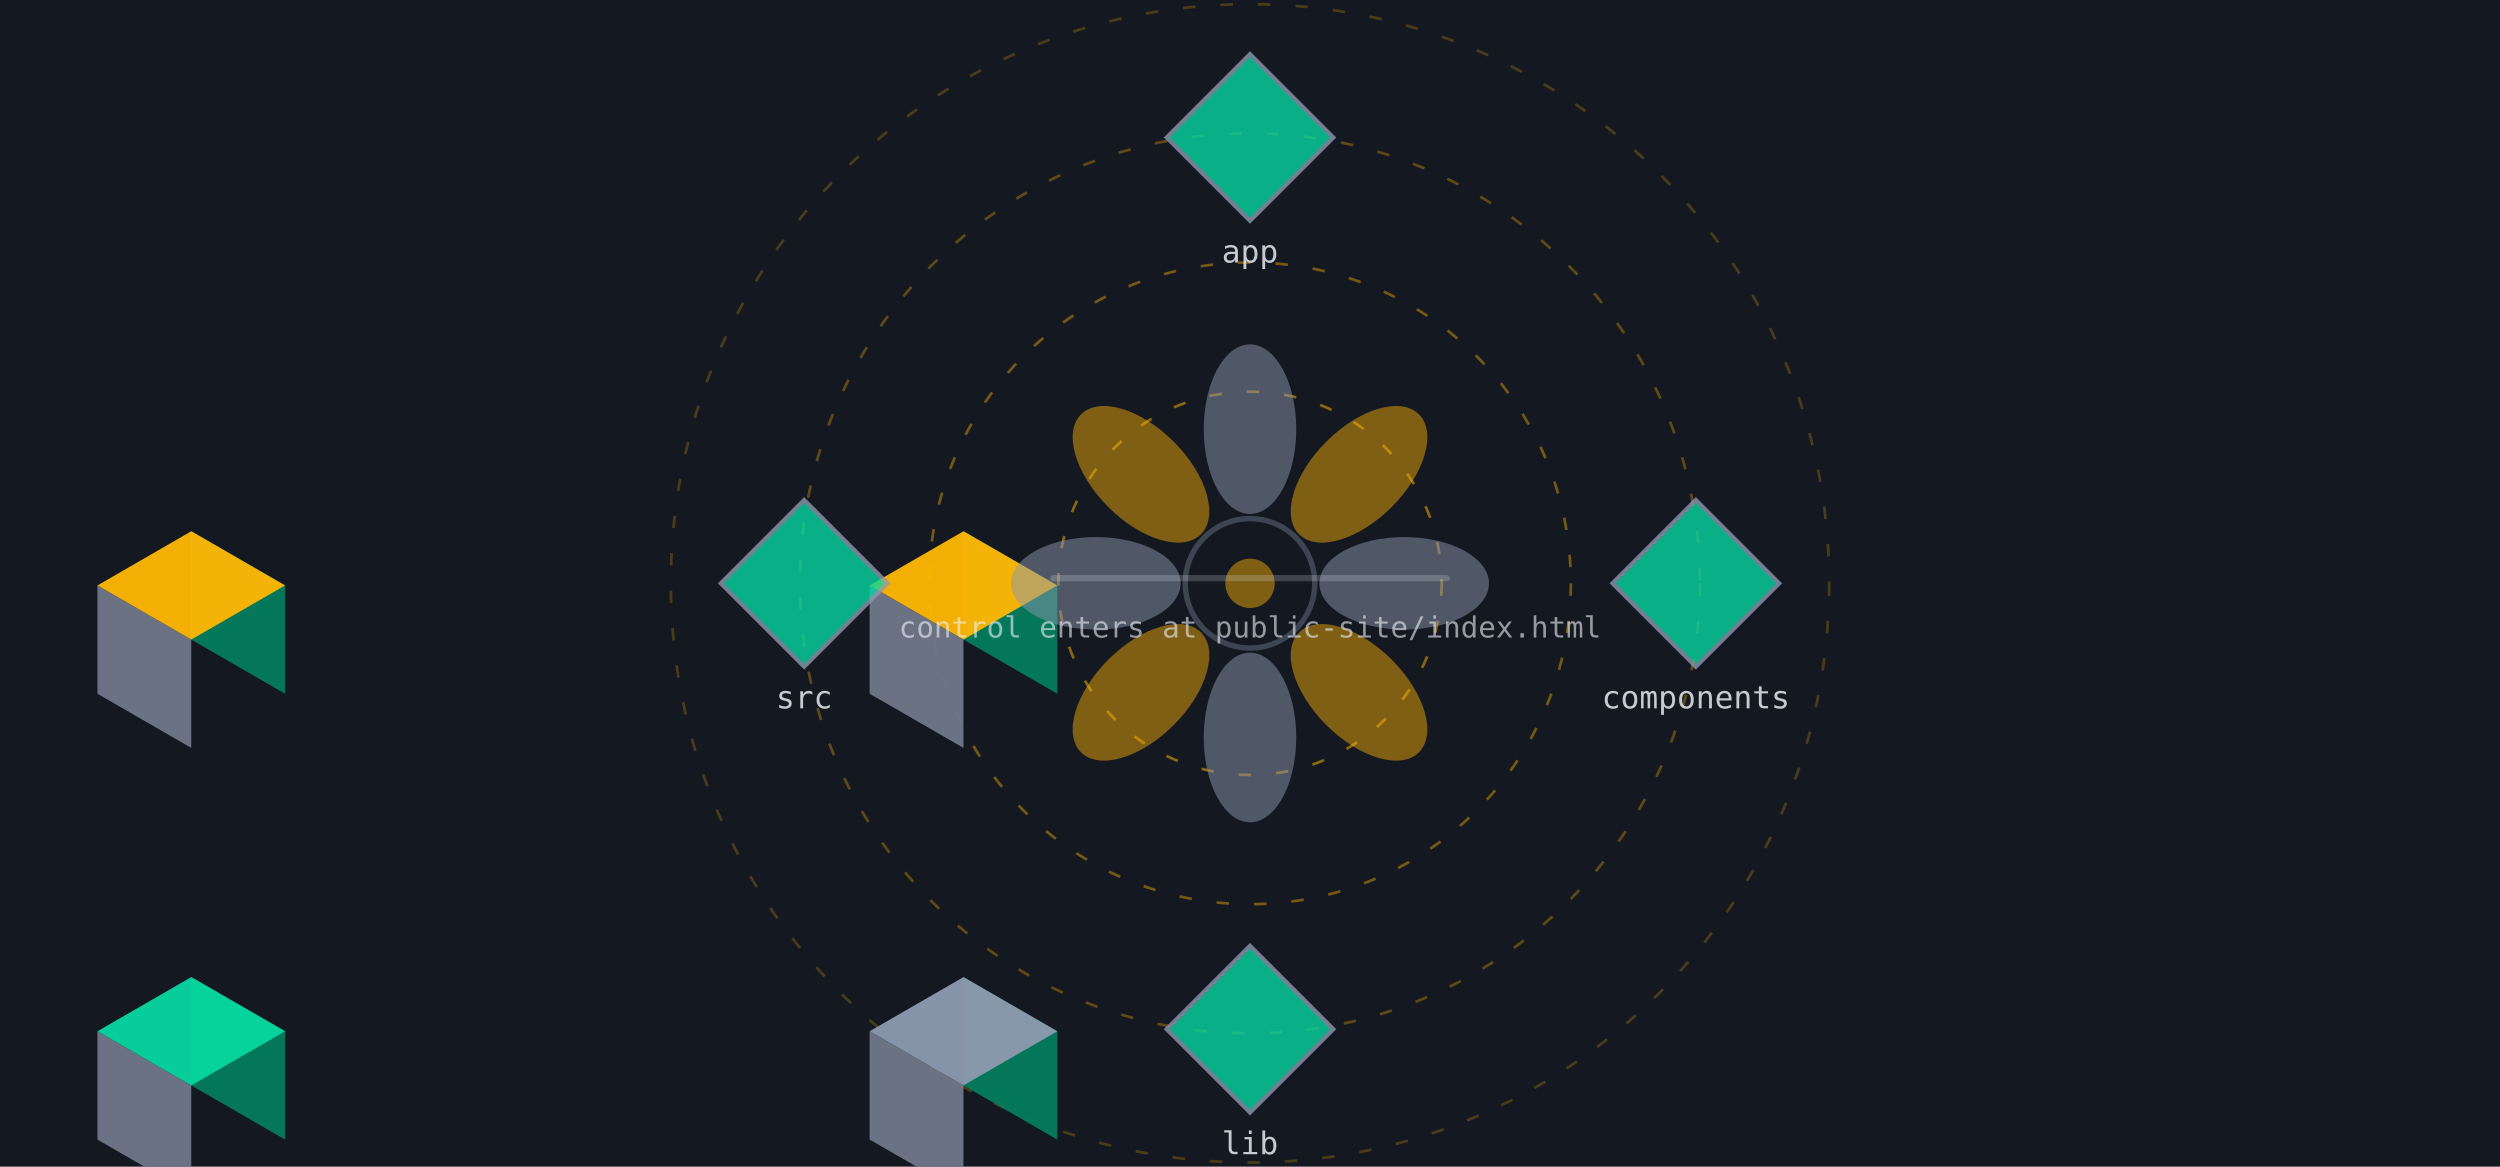
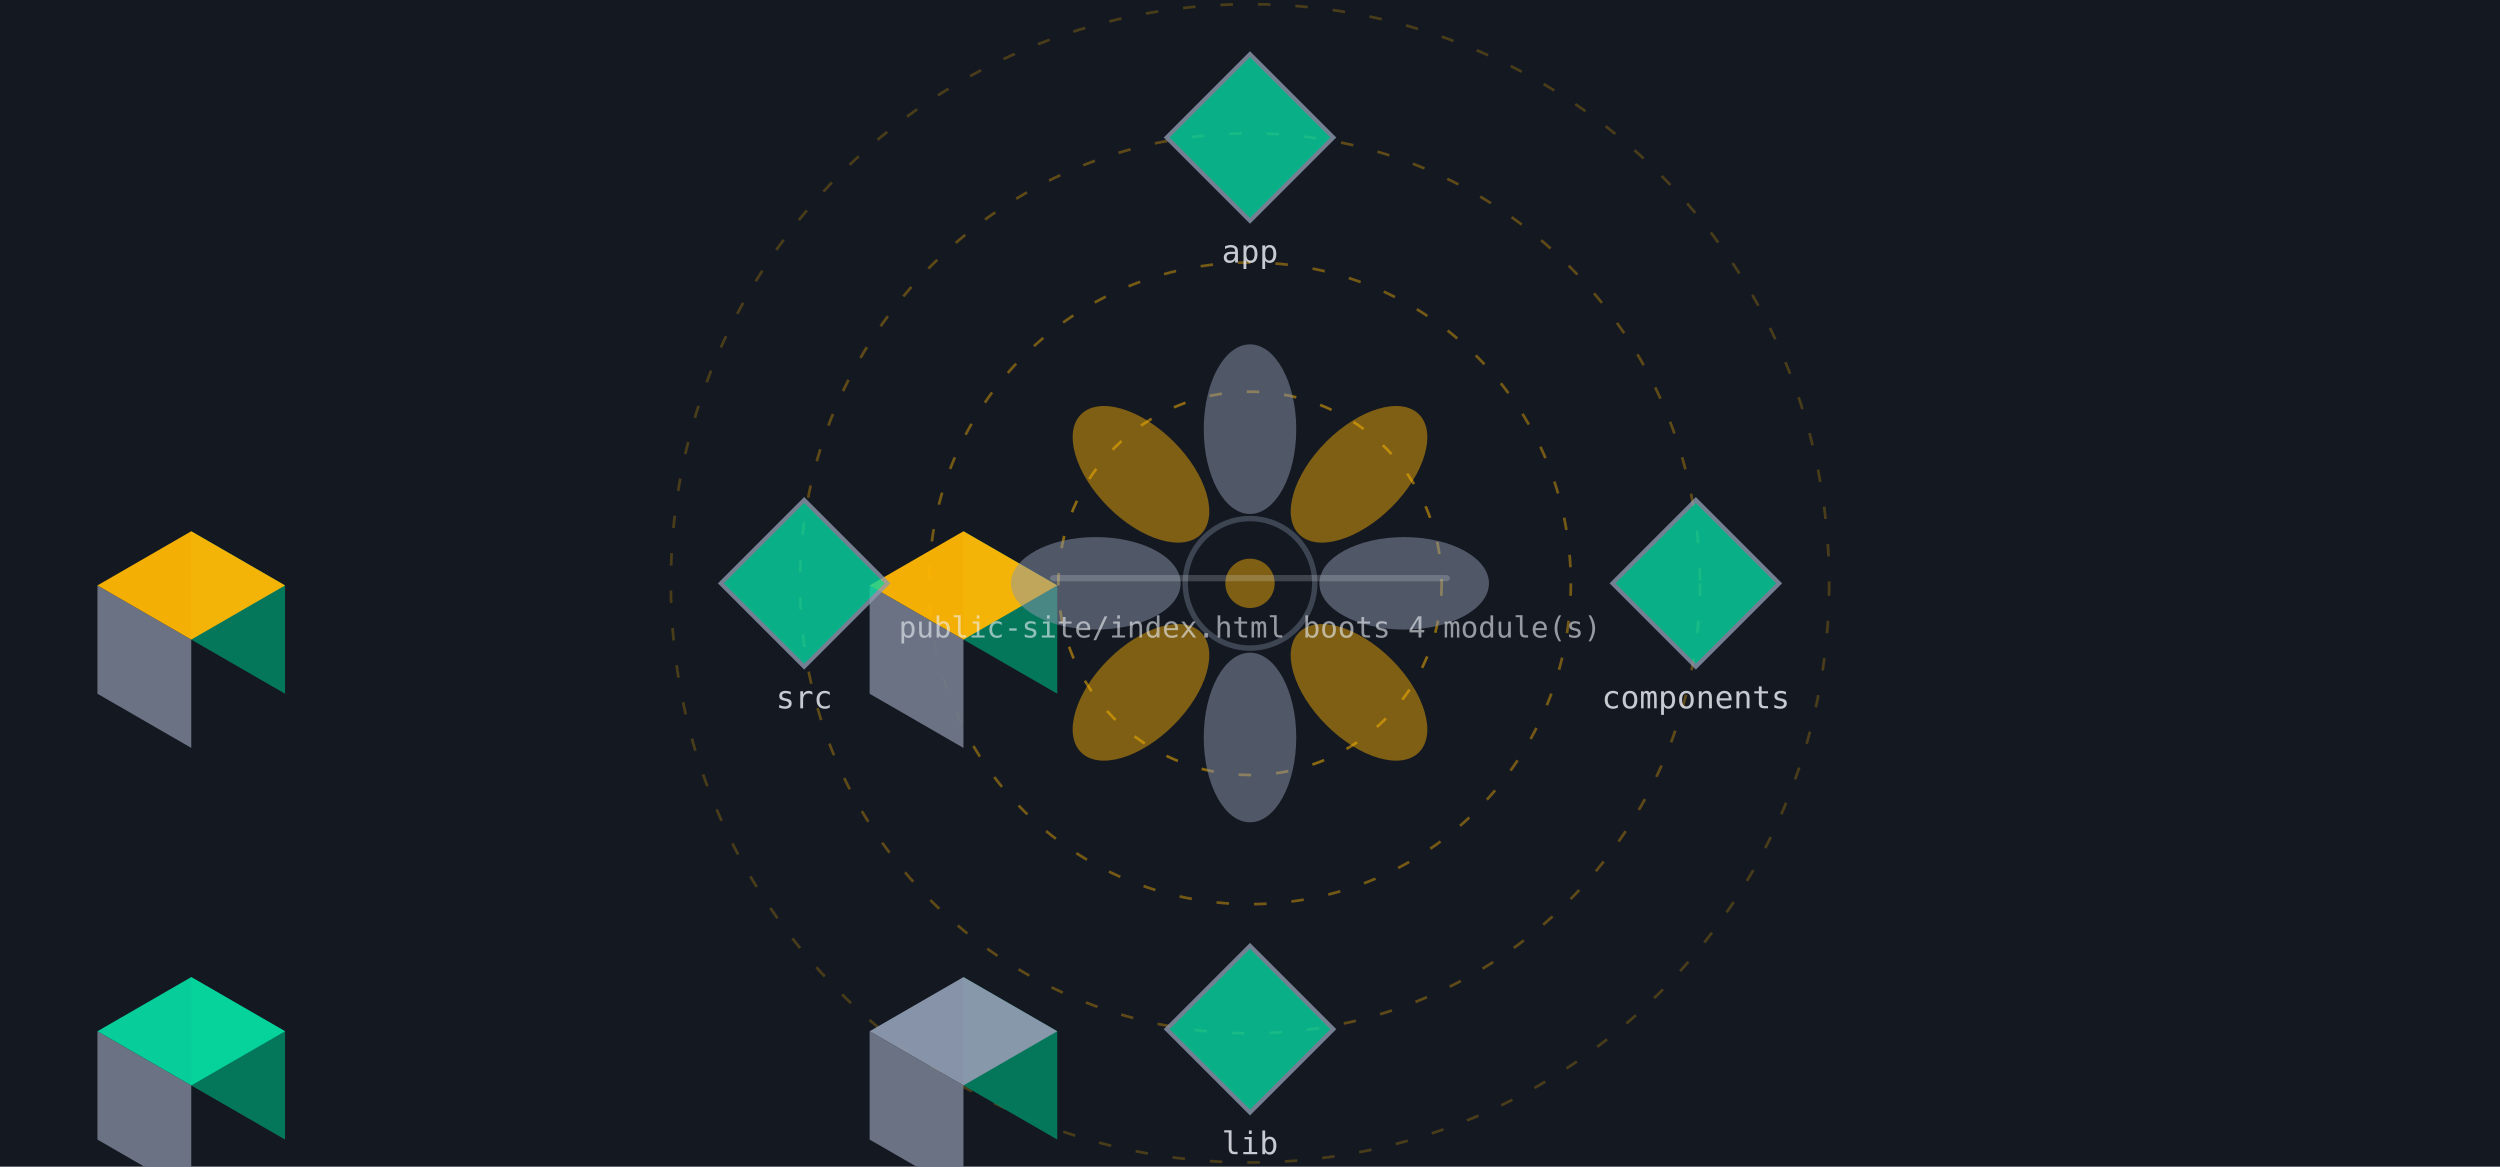
<svg xmlns="http://www.w3.org/2000/svg" viewBox="0 0 1200 560" width="1200" height="560" role="img" aria-label="betterfintech workflow">
  <rect width="1200" height="560" fill="#141821" />
  <defs>
    <linearGradient id="gk" x1="0" y1="0" x2="1" y2="1">
      <stop offset="0%" stop-color="#ffb703" />
      <stop offset="100%" stop-color="#8d99ae" />
    </linearGradient>
  </defs>
  <circle cx="600.00" cy="280.00" r="92.00" fill="none" stroke="rgba(255,183,3,0.500)" stroke-width="1.30" opacity="1.00" stroke-dasharray="6 12" />
  <g>
    <circle cx="600.00" cy="280.00" r="92.00" fill="none" stroke="#06d6a0" stroke-width="2.60" opacity="0.00" />
    <animate attributeName="opacity" values="0;0.85;0" dur="19.6s" begin="0.0s" repeatCount="indefinite" />
  </g>
  <circle cx="600.00" cy="280.00" r="154.00" fill="none" stroke="rgba(255,183,3,0.410)" stroke-width="1.30" opacity="1.00" stroke-dasharray="6 12" />
  <g>
    <circle cx="600.00" cy="280.00" r="154.00" fill="none" stroke="#06d6a0" stroke-width="2.60" opacity="0.00" />
    <animate attributeName="opacity" values="0;0.85;0" dur="19.6s" begin="0.6s" repeatCount="indefinite" />
  </g>
  <circle cx="600.00" cy="280.00" r="216.00" fill="none" stroke="rgba(255,183,3,0.320)" stroke-width="1.30" opacity="1.00" stroke-dasharray="6 12" />
  <g>
    <circle cx="600.00" cy="280.00" r="216.00" fill="none" stroke="#06d6a0" stroke-width="2.60" opacity="0.00" />
    <animate attributeName="opacity" values="0;0.85;0" dur="19.6s" begin="1.2s" repeatCount="indefinite" />
  </g>
  <circle cx="600.00" cy="280.00" r="278.00" fill="none" stroke="rgba(255,183,3,0.230)" stroke-width="1.30" opacity="1.00" stroke-dasharray="6 12" />
  <g>
    <circle cx="600.00" cy="280.00" r="278.00" fill="none" stroke="#06d6a0" stroke-width="2.60" opacity="0.00" />
    <animate attributeName="opacity" values="0;0.85;0" dur="19.6s" begin="1.8s" repeatCount="indefinite" />
  </g>
  <polygon points="462.46,307.00 507.49,333.00 507.49,281.00 462.46,255.00" fill="#037c5d" opacity="0.95" />
  <polygon points="417.42,333.00 462.46,359.00 462.46,307.00 417.42,281.00" fill="#6e7788" opacity="0.95" />
  <polygon points="462.46,255.00 507.49,281.00 462.46,307.00 417.42,281.00" fill="#ffb703" opacity="0.95" />
  <text x="600" y="126" font-family="ui-monospace,Menlo,monospace" font-size="15" fill="rgba(238,241,246,0.820)" text-anchor="middle">app</text>
  <g>
    <polygon points="600.00,26.00 640.00,66.00 600.00,106.00 560.00,66.00" fill="#06d6a0" opacity="0.80" stroke="#8d99ae" stroke-width="2" />
    <animate attributeName="opacity" values="0.25;1.0;0.25" dur="19.6s" begin="0.0s" repeatCount="indefinite" />
  </g>
  <polygon points="462.46,521.00 507.49,547.00 507.49,495.00 462.46,469.00" fill="#037c5d" opacity="0.95" />
  <polygon points="417.42,547.00 462.46,573.00 462.46,521.00 417.42,495.00" fill="#6e7788" opacity="0.95" />
  <polygon points="462.46,469.00 507.49,495.00 462.46,521.00 417.42,495.00" fill="#8d99ae" opacity="0.95" />
  <text x="814" y="340" font-family="ui-monospace,Menlo,monospace" font-size="15" fill="rgba(238,241,246,0.820)" text-anchor="middle">components</text>
  <g>
    <polygon points="814.00,240.00 854.00,280.00 814.00,320.00 774.00,280.00" fill="#06d6a0" opacity="0.80" stroke="#8d99ae" stroke-width="2" />
    <animate attributeName="opacity" values="0.25;1.0;0.25" dur="19.6s" begin="4.9s" repeatCount="indefinite" />
  </g>
  <polygon points="91.80,521.00 136.83,547.00 136.83,495.00 91.80,469.00" fill="#037c5d" opacity="0.95" />
  <polygon points="46.77,547.00 91.80,573.00 91.80,521.00 46.77,495.00" fill="#6e7788" opacity="0.95" />
  <polygon points="91.80,469.00 136.83,495.00 91.80,521.00 46.77,495.00" fill="#06d6a0" opacity="0.95" />
  <text x="600" y="554" font-family="ui-monospace,Menlo,monospace" font-size="15" fill="rgba(238,241,246,0.820)" text-anchor="middle">lib</text>
  <g>
    <polygon points="600.00,454.00 640.00,494.00 600.00,534.00 560.00,494.00" fill="#06d6a0" opacity="0.80" stroke="#8d99ae" stroke-width="2" />
    <animate attributeName="opacity" values="0.25;1.0;0.25" dur="19.6s" begin="9.8s" repeatCount="indefinite" />
  </g>
  <polygon points="91.80,307.00 136.83,333.00 136.83,281.00 91.80,255.00" fill="#037c5d" opacity="0.95" />
  <polygon points="46.77,333.00 91.80,359.00 91.80,307.00 46.77,281.00" fill="#6e7788" opacity="0.95" />
  <polygon points="91.80,255.00 136.83,281.00 91.80,307.00 46.77,281.00" fill="#ffb703" opacity="0.95" />
  <text x="386" y="340" font-family="ui-monospace,Menlo,monospace" font-size="15" fill="rgba(238,241,246,0.820)" text-anchor="middle">src</text>
  <g>
    <polygon points="386.00,240.00 426.00,280.00 386.00,320.00 346.00,280.00" fill="#06d6a0" opacity="0.80" stroke="#8d99ae" stroke-width="2" />
    <animate attributeName="opacity" values="0.25;1.0;0.25" dur="19.6s" begin="14.7s" repeatCount="indefinite" />
  </g>
  <ellipse cx="600.00" cy="206.00" rx="22.20" ry="40.70" fill="rgba(141,153,174,0.500)" opacity="1.00" transform="rotate(0.0 600.00 206.00)" />
  <ellipse cx="652.33" cy="227.67" rx="22.20" ry="40.70" fill="rgba(255,183,3,0.450)" opacity="1.00" transform="rotate(45.0 652.33 227.67)" />
  <ellipse cx="674.00" cy="280.00" rx="22.20" ry="40.70" fill="rgba(141,153,174,0.500)" opacity="1.00" transform="rotate(90.0 674.00 280.00)" />
  <ellipse cx="652.33" cy="332.33" rx="22.20" ry="40.70" fill="rgba(255,183,3,0.450)" opacity="1.00" transform="rotate(135.0 652.33 332.33)" />
  <ellipse cx="600.00" cy="354.00" rx="22.20" ry="40.70" fill="rgba(141,153,174,0.500)" opacity="1.00" transform="rotate(180.0 600.00 354.00)" />
  <ellipse cx="547.67" cy="332.33" rx="22.20" ry="40.70" fill="rgba(255,183,3,0.450)" opacity="1.00" transform="rotate(225.0 547.67 332.33)" />
  <ellipse cx="526.00" cy="280.00" rx="22.20" ry="40.70" fill="rgba(141,153,174,0.500)" opacity="1.00" transform="rotate(270.0 526.00 280.00)" />
  <ellipse cx="547.67" cy="227.67" rx="22.20" ry="40.70" fill="rgba(255,183,3,0.450)" opacity="1.00" transform="rotate(315.0 547.67 227.67)" />
  <circle cx="600.00" cy="280.00" r="31.08" fill="none" stroke="rgba(141,153,174,0.500)" stroke-width="2.59" opacity="0.70" />
  <circle cx="600.00" cy="280.00" r="11.84" fill="rgba(255,183,3,0.450)" opacity="1.00" />
  <rect x="504.00" y="276.00" width="192.00" height="3.00" rx="2.00" fill="rgba(238,241,246,0.200)" opacity="1.00" />
-   <text x="600" y="306" font-family="ui-monospace,Menlo,monospace" font-size="14" fill="rgba(238,241,246,0.600)" text-anchor="middle">control enters at public-site/index.html</text>
+   <text x="600" y="306" font-family="ui-monospace,Menlo,monospace" font-size="14" fill="rgba(238,241,246,0.600)" text-anchor="middle">public-site/index.html boots 4 module(s)</text>
</svg>
